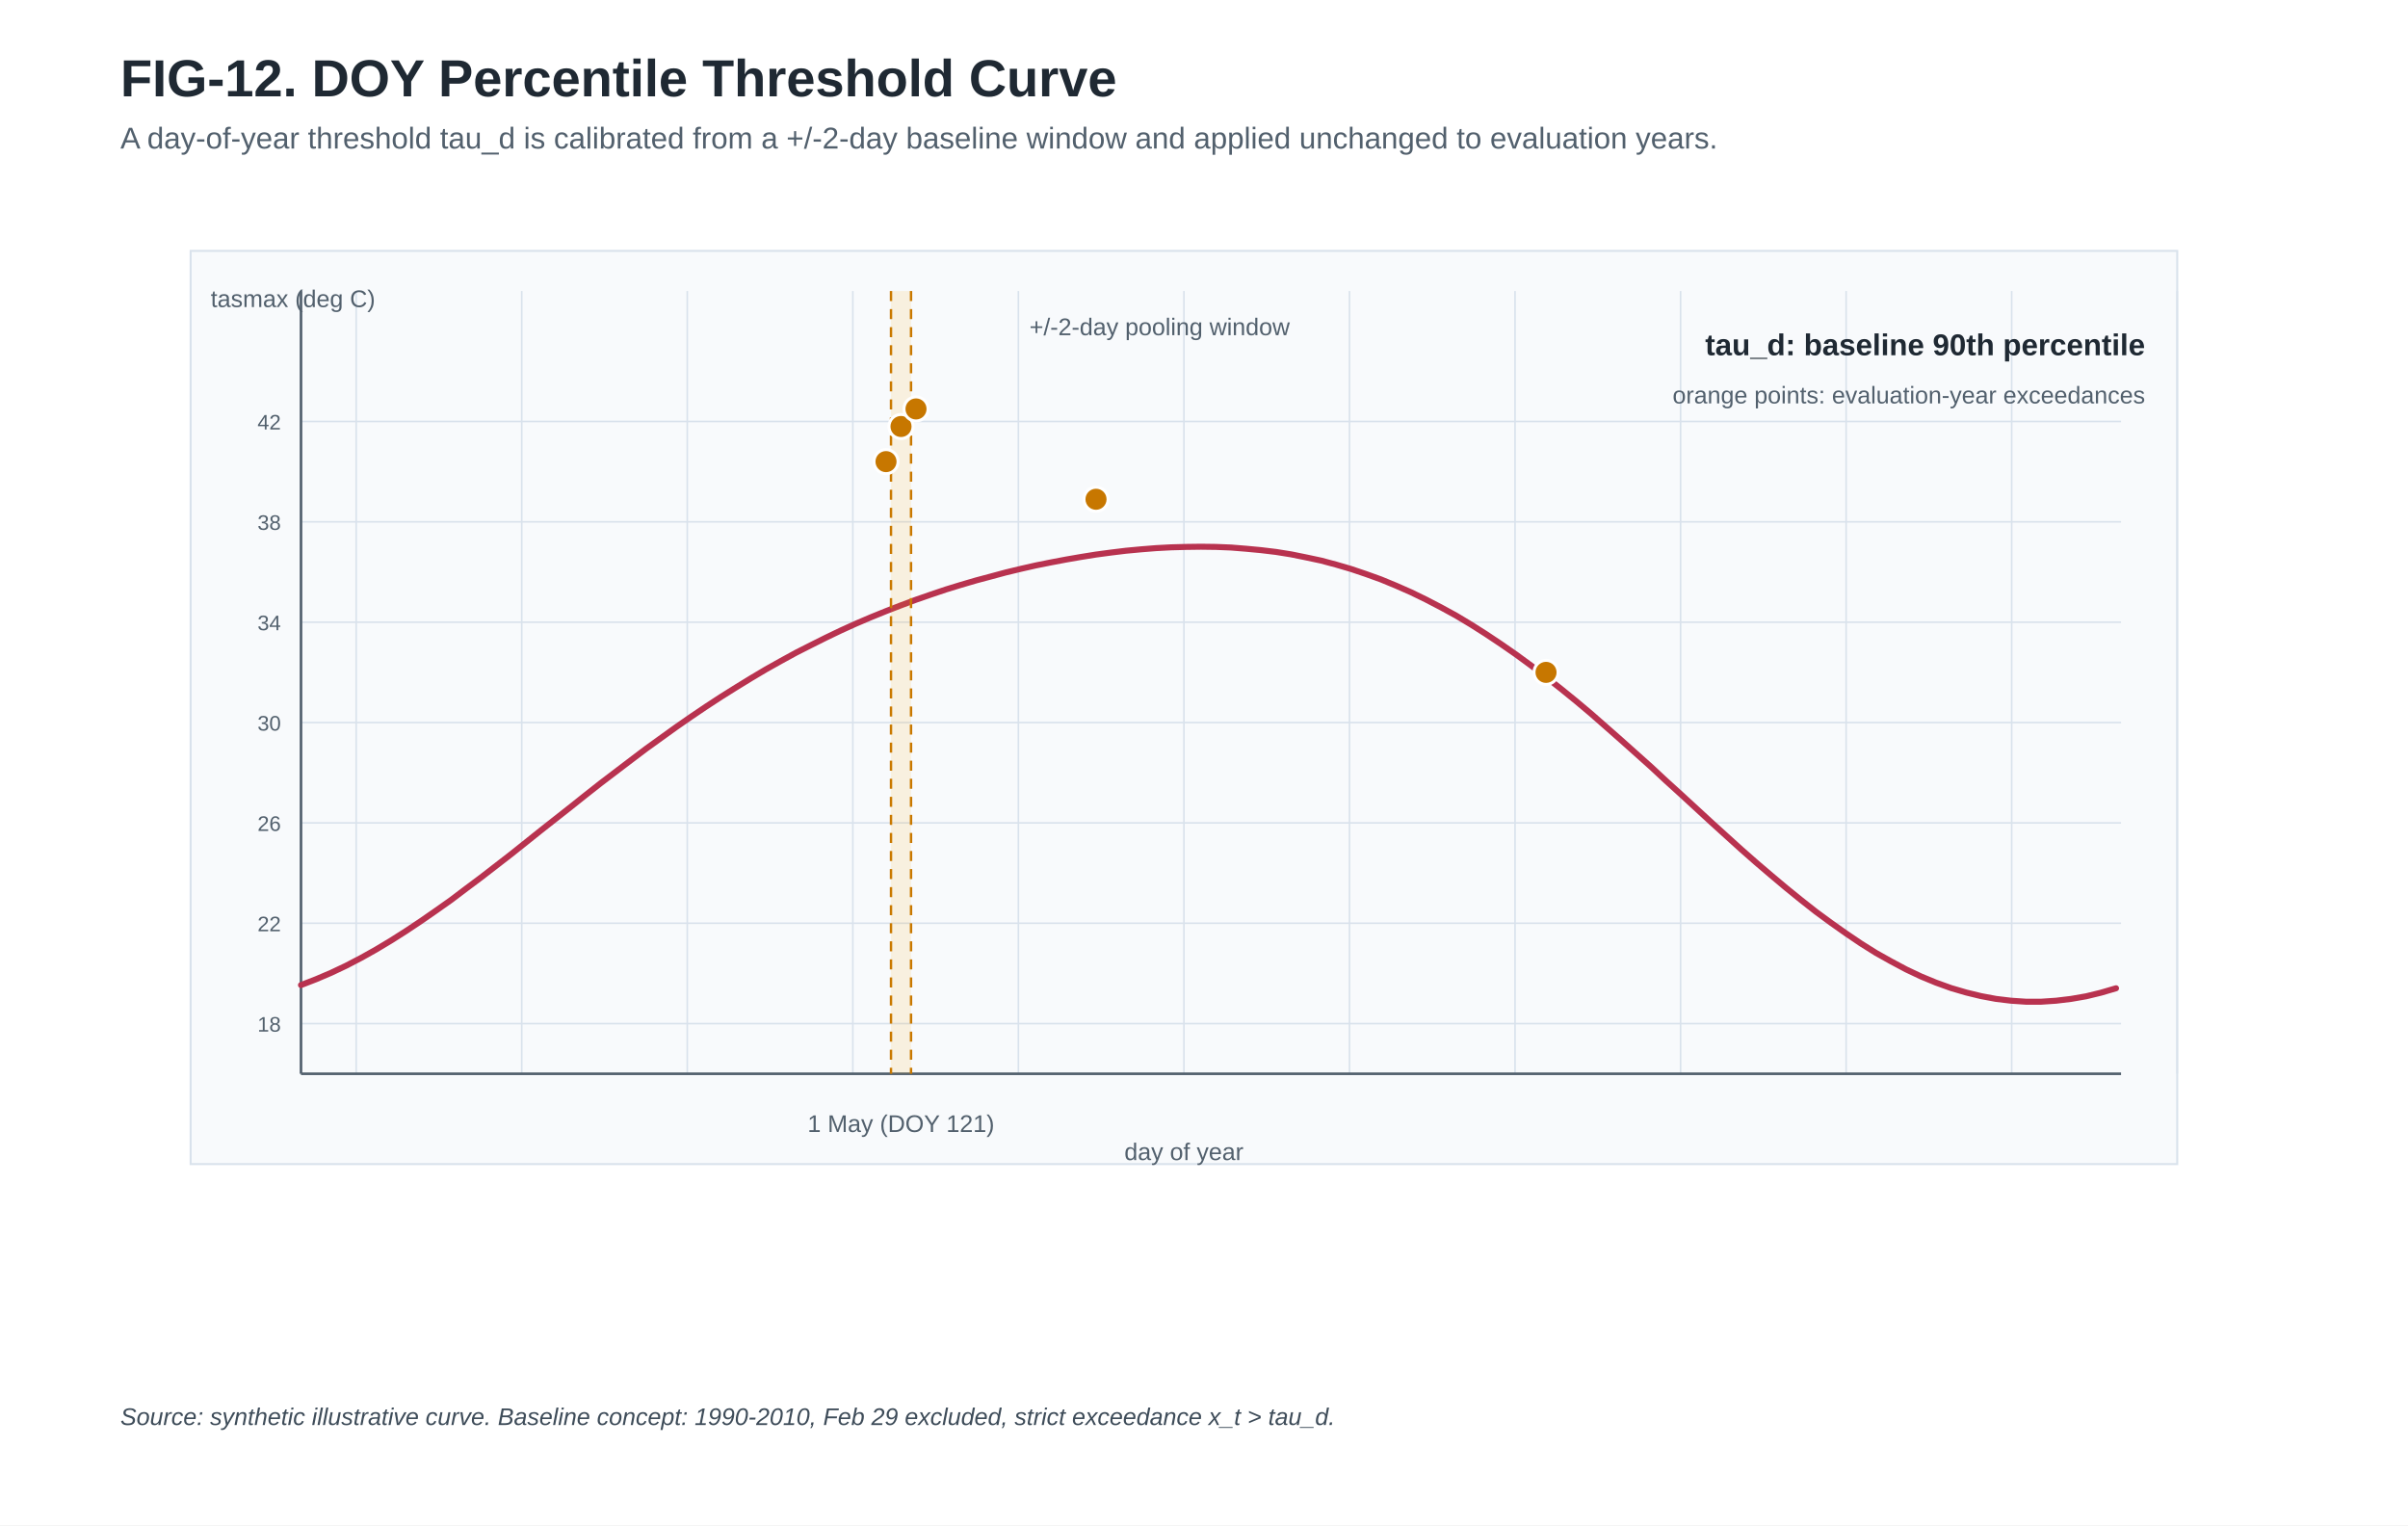
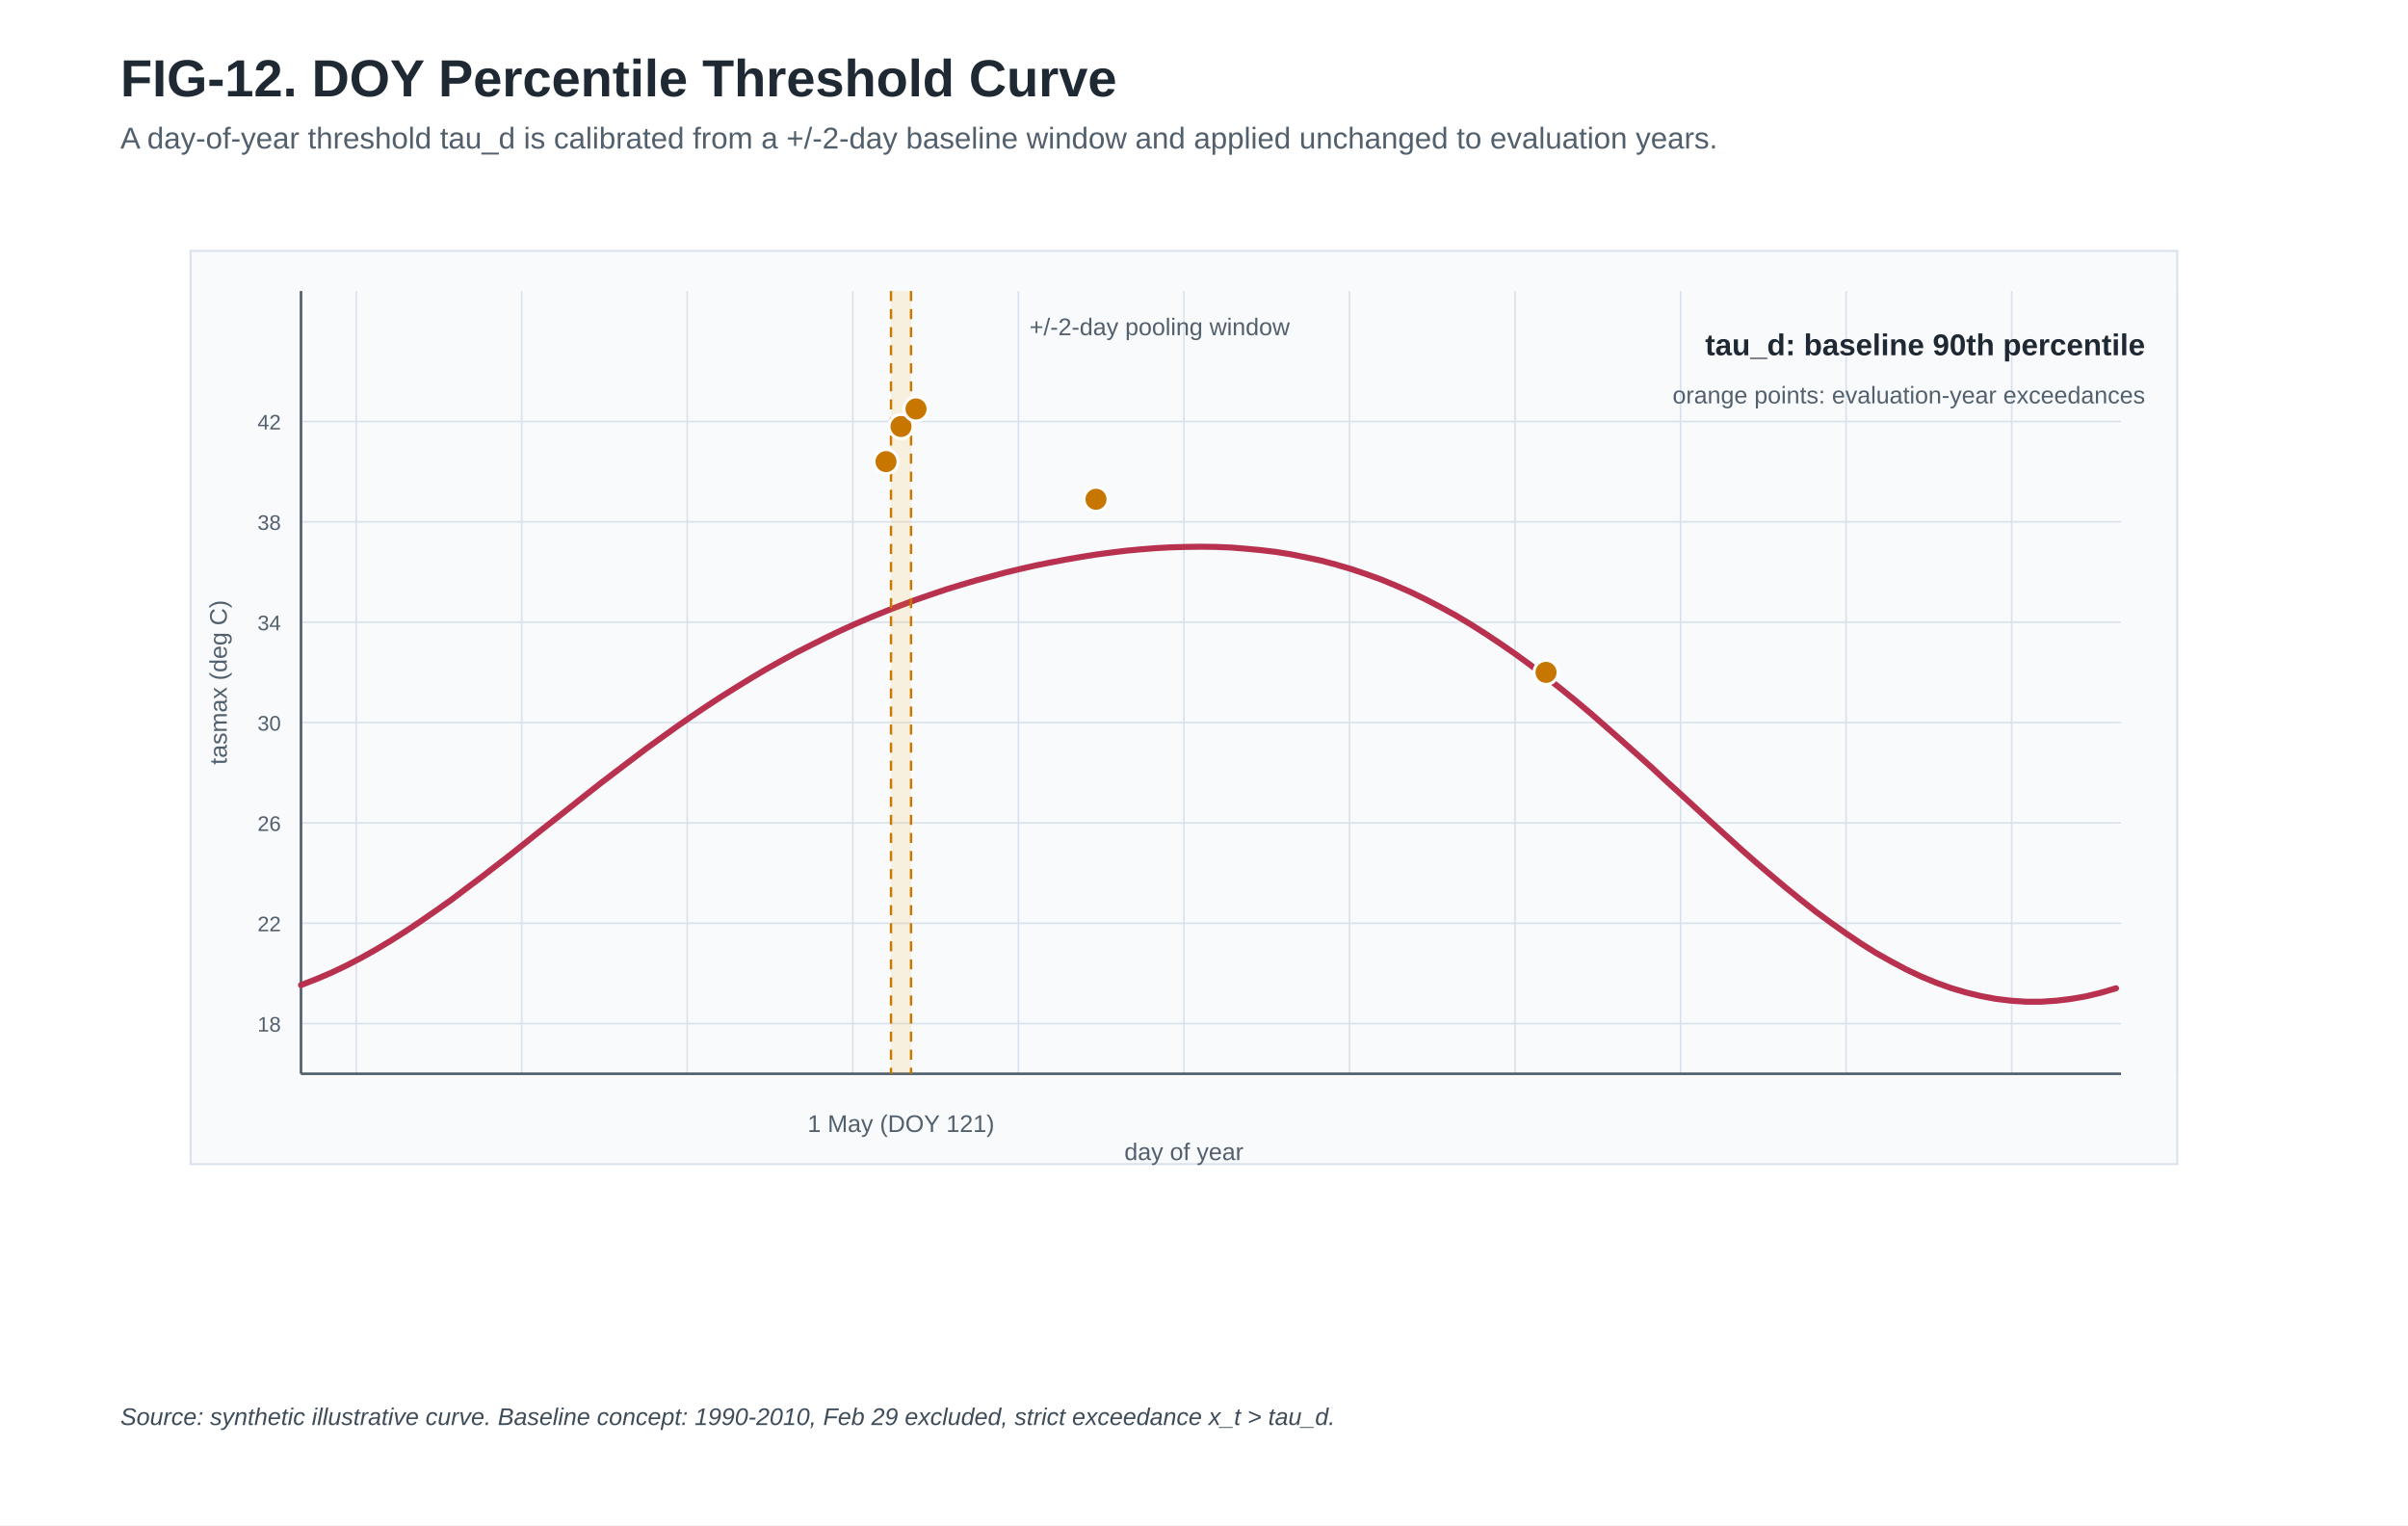
<svg xmlns="http://www.w3.org/2000/svg" width="1200" height="760" viewBox="0 0 1200 760" role="img" aria-labelledby="title desc">
  <style>
text { font-family: Arial, Helvetica, sans-serif; fill: #1f2933; }
.title { font-size: 26px; font-weight: 700; }
.subtitle { font-size: 15px; fill: #52606d; }
.label { font-size: 15px; font-weight: 700; }
.small { font-size: 12px; fill: #52606d; }
.tiny { font-size: 10.5px; fill: #52606d; }
.note { font-size: 12px; fill: #3e4c59; font-style: italic; }
.axis { stroke: #52606d; stroke-width: 1.2; }
.gridline { stroke: #d9e2ec; stroke-width: 1; }
.arrow { stroke: #52606d; stroke-width: 2.0; fill: none; marker-end: url(#arrow); }
</style>
  <defs>
    <marker id="arrow" viewBox="0 0 12 12" refX="10" refY="6" markerWidth="12" markerHeight="12" markerUnits="userSpaceOnUse" orient="auto-start-reverse">
      <path d="M 1 1 L 11 6 L 1 11 z" fill="#52606d" />
    </marker>
  </defs>
  <rect width="1200" height="760" fill="white" />
  <text x="60.0" y="48.0" class="title" text-anchor="start">FIG-12. DOY Percentile Threshold Curve</text>
  <text x="60.0" y="74.0" class="subtitle" text-anchor="start">A day-of-year threshold tau_d is calibrated from a +/-2-day baseline window and applied unchanged to evaluation years.</text>
  <rect x="95" y="125" width="990" height="455" fill="#f8fafc" stroke="#d9e2ec" />
  <line x1="95.0" y1="145" x2="95.0" y2="535" stroke="#d9e2ec" stroke-width="0.8" />
  <line x1="177.5" y1="145" x2="177.5" y2="535" stroke="#d9e2ec" stroke-width="0.8" />
  <line x1="260.0" y1="145" x2="260.0" y2="535" stroke="#d9e2ec" stroke-width="0.8" />
  <line x1="342.5" y1="145" x2="342.5" y2="535" stroke="#d9e2ec" stroke-width="0.8" />
  <line x1="425.0" y1="145" x2="425.0" y2="535" stroke="#d9e2ec" stroke-width="0.8" />
  <line x1="507.5" y1="145" x2="507.5" y2="535" stroke="#d9e2ec" stroke-width="0.8" />
  <line x1="590.0" y1="145" x2="590.0" y2="535" stroke="#d9e2ec" stroke-width="0.8" />
  <line x1="672.5" y1="145" x2="672.5" y2="535" stroke="#d9e2ec" stroke-width="0.8" />
  <line x1="755.0" y1="145" x2="755.0" y2="535" stroke="#d9e2ec" stroke-width="0.8" />
  <line x1="837.5" y1="145" x2="837.5" y2="535" stroke="#d9e2ec" stroke-width="0.8" />
  <line x1="920.0" y1="145" x2="920.0" y2="535" stroke="#d9e2ec" stroke-width="0.8" />
  <line x1="1002.5" y1="145" x2="1002.5" y2="535" stroke="#d9e2ec" stroke-width="0.8" />
  <line x1="1085.0" y1="145" x2="1085.0" y2="535" stroke="#d9e2ec" stroke-width="0.8" />
  <line x1="150" y1="510.0" x2="1057" y2="510.0" stroke="#d9e2ec" stroke-width="0.8" />
  <text x="140.0" y="514.0" class="tiny" text-anchor="end">18</text>
  <line x1="150" y1="460.0" x2="1057" y2="460.0" stroke="#d9e2ec" stroke-width="0.8" />
  <text x="140.0" y="464.0" class="tiny" text-anchor="end">22</text>
  <line x1="150" y1="410.0" x2="1057" y2="410.0" stroke="#d9e2ec" stroke-width="0.8" />
  <text x="140.0" y="414.0" class="tiny" text-anchor="end">26</text>
  <line x1="150" y1="360.0" x2="1057" y2="360.0" stroke="#d9e2ec" stroke-width="0.8" />
  <text x="140.0" y="364.0" class="tiny" text-anchor="end">30</text>
  <line x1="150" y1="310.0" x2="1057" y2="310.0" stroke="#d9e2ec" stroke-width="0.8" />
  <text x="140.0" y="314.0" class="tiny" text-anchor="end">34</text>
  <line x1="150" y1="260.0" x2="1057" y2="260.0" stroke="#d9e2ec" stroke-width="0.8" />
  <text x="140.0" y="264.0" class="tiny" text-anchor="end">38</text>
  <line x1="150" y1="210.0" x2="1057" y2="210.0" stroke="#d9e2ec" stroke-width="0.8" />
  <text x="140.0" y="214.0" class="tiny" text-anchor="end">42</text>
  <line x1="150" y1="535" x2="1057" y2="535" stroke="#52606d" stroke-width="1.3" />
  <line x1="150" y1="145" x2="150" y2="535" stroke="#52606d" stroke-width="1.3" />
  <polyline points="150.0,490.8 157.5,487.9 165.0,484.7 172.4,481.2 179.9,477.3 187.4,473.1 194.9,468.6 202.3,463.9 209.8,458.9 217.3,453.7 224.8,448.4 232.2,442.8 239.7,437.2 247.2,431.4 254.7,425.6 262.1,419.7 269.6,413.7 277.1,407.8 284.6,401.9 292.0,396.0 299.5,390.1 307.0,384.4 314.5,378.7 321.9,373.1 329.4,367.7 336.9,362.3 344.4,357.1 351.8,352.1 359.3,347.2 366.8,342.5 374.3,337.9 381.7,333.5 389.2,329.3 396.7,325.2 404.2,321.4 411.6,317.7 419.1,314.1 426.6,310.7 434.1,307.5 441.5,304.5 449.0,301.6 456.5,298.8 464.0,296.2 471.4,293.7 478.9,291.4 486.4,289.2 493.9,287.2 501.3,285.2 508.8,283.4 516.3,281.7 523.8,280.2 531.2,278.8 538.7,277.5 546.2,276.3 553.7,275.3 561.1,274.4 568.6,273.7 576.1,273.1 583.6,272.7 591.0,272.5 598.5,272.4 606.0,272.5 613.5,272.8 620.9,273.4 628.4,274.1 635.9,275.0 643.4,276.2 650.8,277.7 658.3,279.3 665.8,281.3 673.3,283.5 680.7,286.0 688.2,288.7 695.7,291.8 703.2,295.1 710.6,298.7 718.1,302.6 725.6,306.7 733.1,311.2 740.5,315.9 748.0,320.9 755.5,326.1 763.0,331.6 770.4,337.3 777.9,343.2 785.4,349.3 792.9,355.6 800.3,362.1 807.8,368.7 815.3,375.4 822.8,382.1 830.2,389.0 837.7,395.8 845.2,402.7 852.7,409.6 860.2,416.4 867.6,423.1 875.1,429.7 882.6,436.1 890.1,442.4 897.5,448.4 905.0,454.3 912.5,459.8 920.0,465.1 927.4,470.1 934.9,474.8 942.4,479.0 949.9,483.0 957.3,486.5 964.8,489.6 972.3,492.3 979.8,494.5 987.2,496.3 994.7,497.7 1002.2,498.6 1009.7,499.1 1017.1,499.1 1024.6,498.6 1032.1,497.7 1039.6,496.4 1047.0,494.6 1054.5,492.4" fill="none" stroke="#b8324f" stroke-width="3" stroke-linejoin="round" stroke-linecap="round" />
  <line x1="444.027" y1="145" x2="444.027" y2="535" stroke="#c77700" stroke-width="1.2" stroke-dasharray="5 4" />
  <line x1="453.995" y1="145" x2="453.995" y2="535" stroke="#c77700" stroke-width="1.2" stroke-dasharray="5 4" />
  <rect x="444.011" y="145" width="10" height="390" fill="#f59e0b" fill-opacity="0.12" />
  <text x="449.0" y="564.0" class="small" text-anchor="middle">1 May (DOY 121)</text>
  <text x="513.0" y="167.0" class="small" text-anchor="start">+/-2-day pooling window</text>
  <circle cx="441.536" cy="230" r="6" fill="#c77700" stroke="white" stroke-width="1.5" />
  <circle cx="449.011" cy="212.5" r="6" fill="#c77700" stroke="white" stroke-width="1.5" />
  <circle cx="456.486" cy="203.75" r="6" fill="#c77700" stroke="white" stroke-width="1.5" />
  <circle cx="546.19" cy="248.75" r="6" fill="#c77700" stroke="white" stroke-width="1.5" />
  <circle cx="770.448" cy="335.0" r="6" fill="#c77700" stroke="white" stroke-width="1.5" />
  <text x="1069.0" y="177.0" class="label" text-anchor="end">tau_d: baseline 90th percentile</text>
  <text x="1069.0" y="201.0" class="small" text-anchor="end">orange points: evaluation-year exceedances</text>
-   <text x="105.0" y="153.0" class="small" text-anchor="start">tasmax (deg C)</text>
+   <text x="113.0" y="340.0" class="small" text-anchor="middle" transform="rotate(-90 113 340.0)">tasmax (deg C)</text>
  <text x="590.0" y="578.0" class="small" text-anchor="middle">day of year</text>
  <text x="60.0" y="710.0" class="note" text-anchor="start">Source: synthetic illustrative curve. Baseline concept: 1990-2010, Feb 29 excluded, strict exceedance x_t &gt; tau_d.</text>
</svg>
